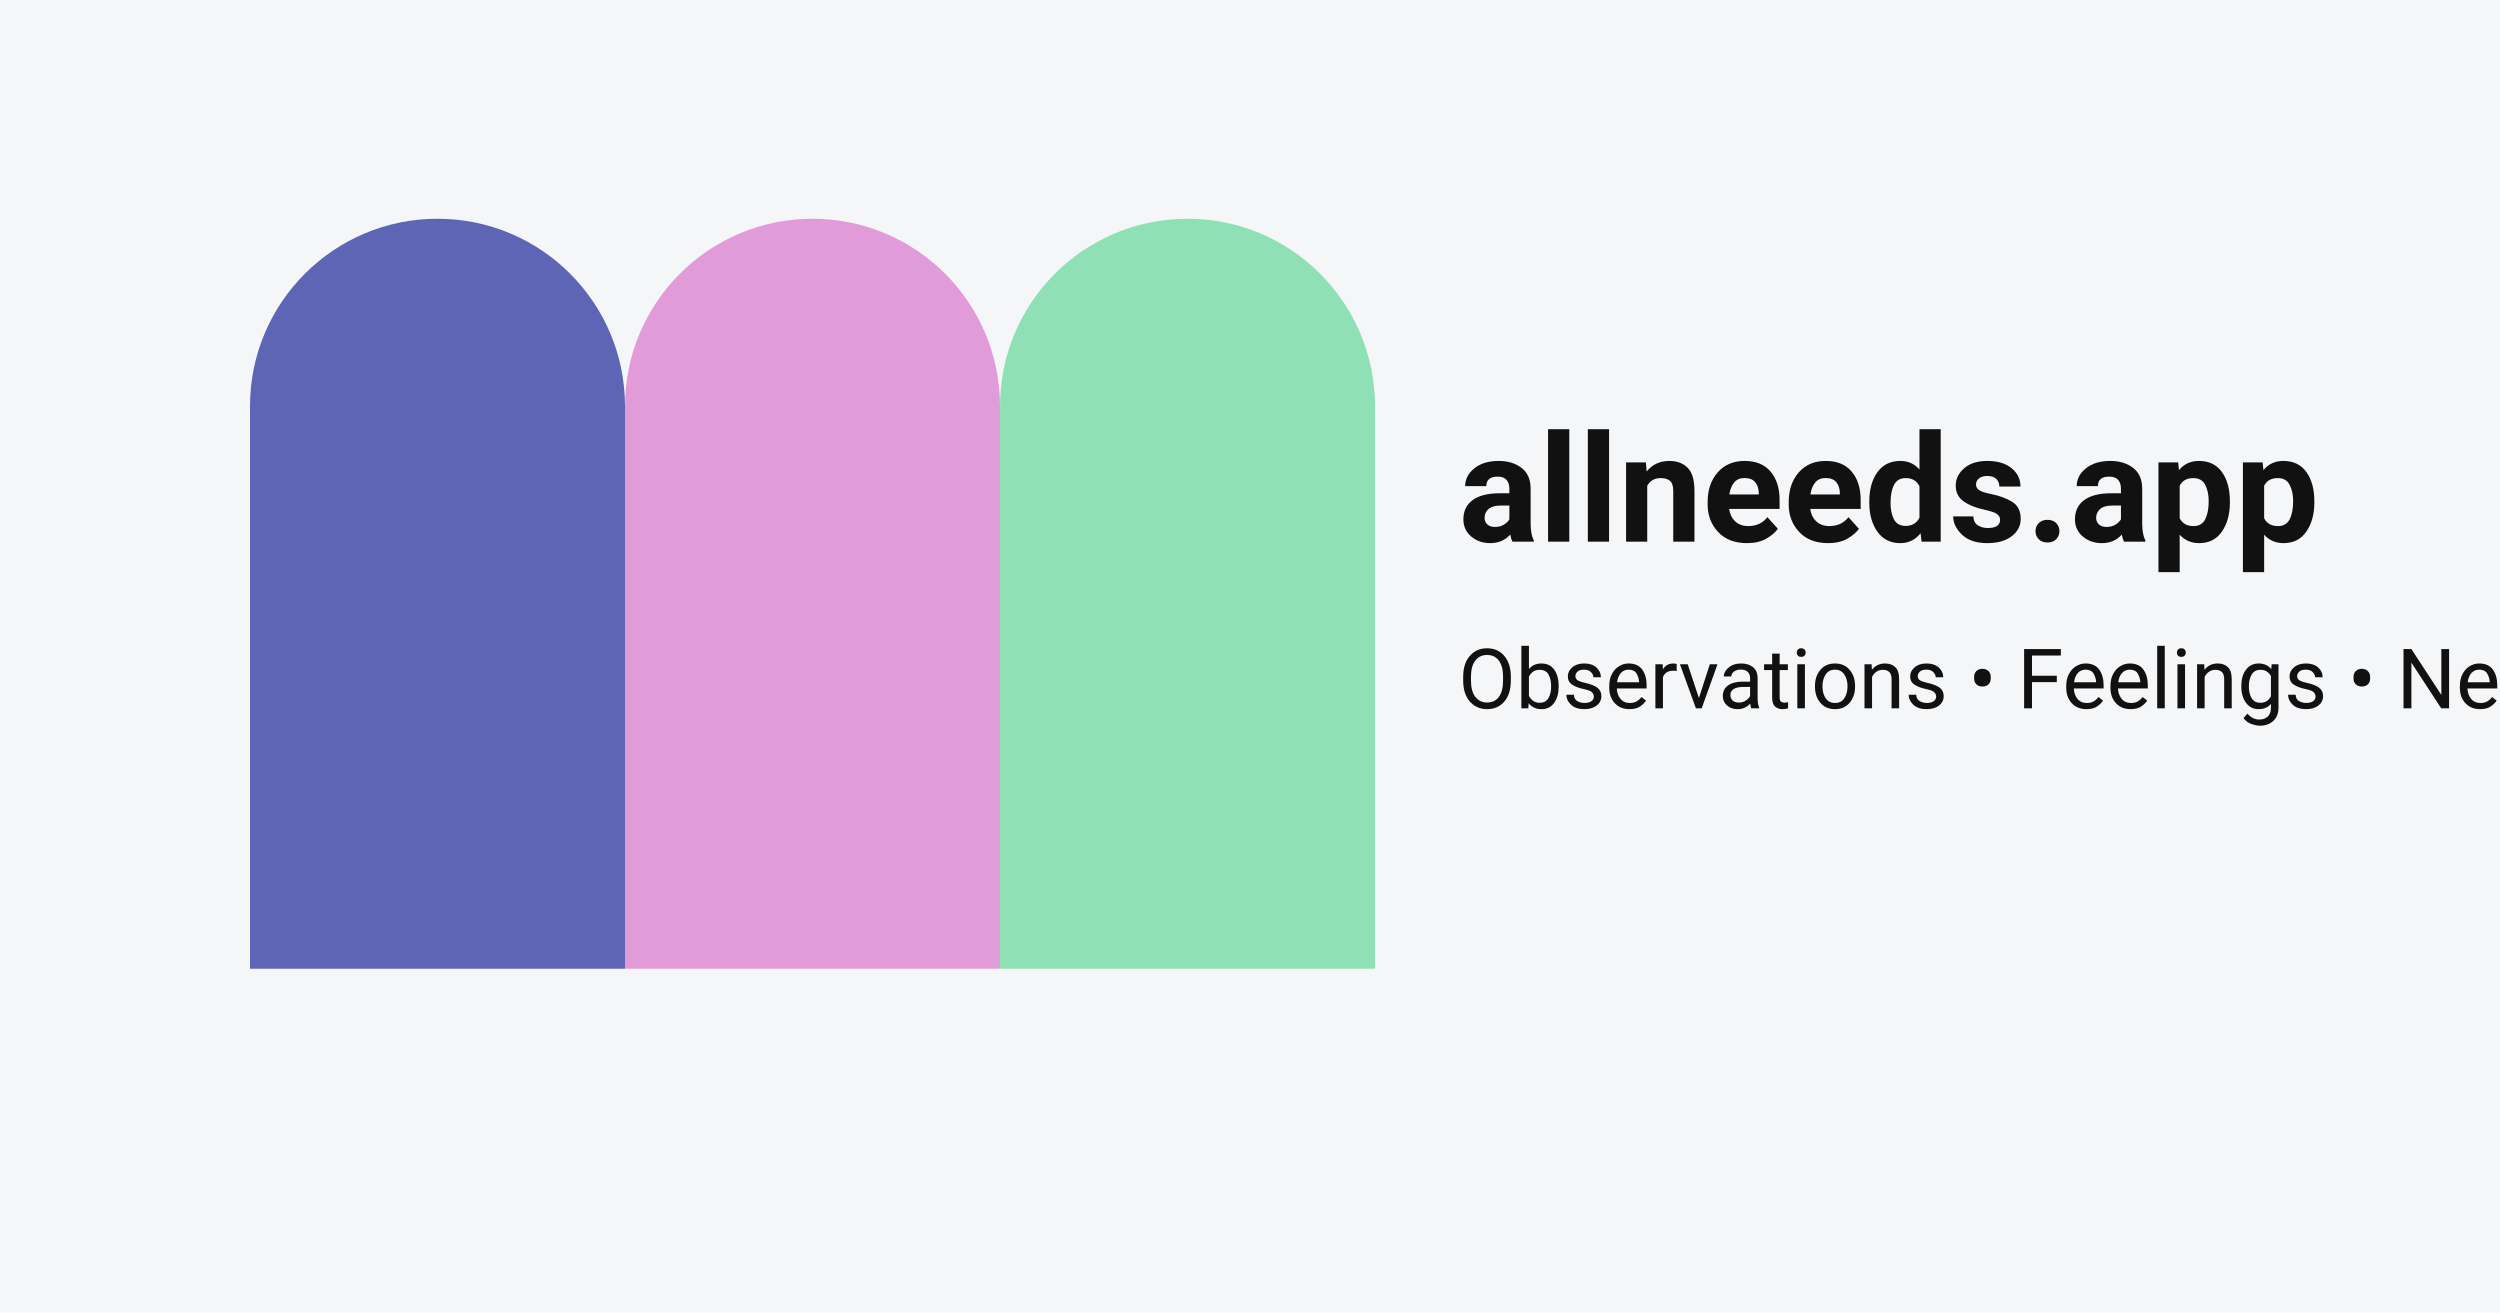
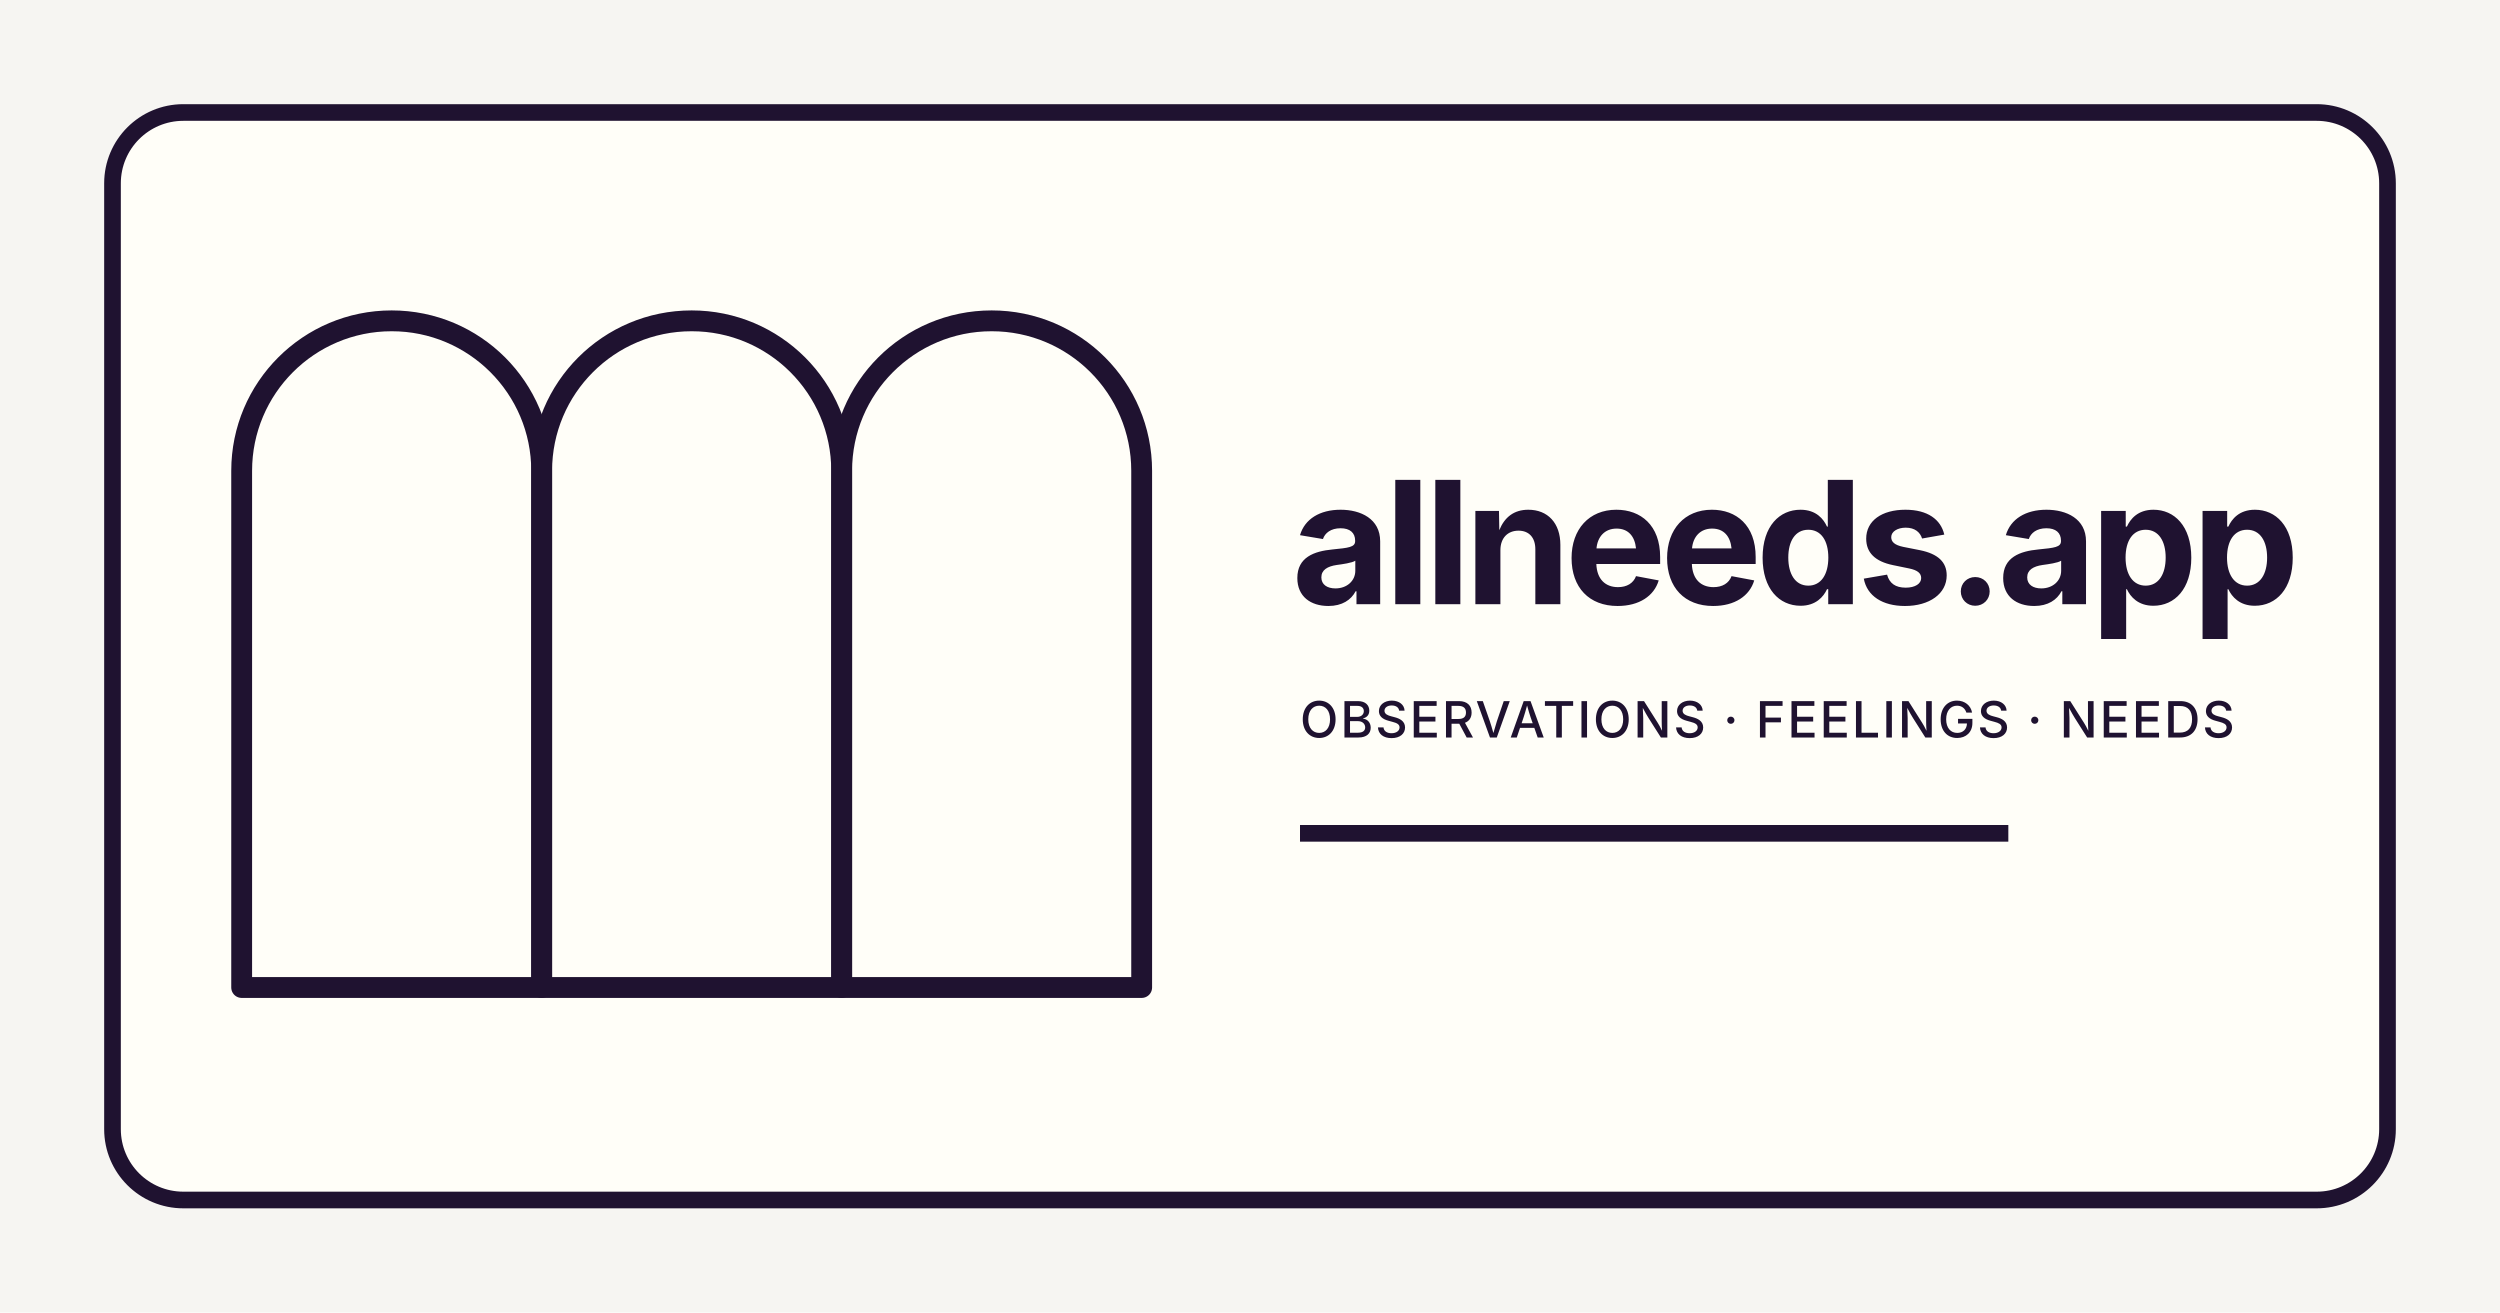
- <svg xmlns="http://www.w3.org/2000/svg" width="1200" height="630" viewBox="0 0 1200 630" role="img" aria-label="allneeds.app social card">
-   <rect width="1200" height="630" fill="#F5F6F8" />
-   <g transform="translate(120,105)">
-     <path d="M0,360 V90 A90,90 0 0 1 180,90 V360 Z" fill="#5f65b5" />
-     <path d="M180,360 V90 A90,90 0 0 1 360,90 V360 Z" fill="#e19bd9" />
-     <path d="M360,360 V90 A90,90 0 0 1 540,90 V360 Z" fill="#8fe1b5" />
+ <svg xmlns="http://www.w3.org/2000/svg" width="1200" height="630" viewBox="0 0 1200 630" role="img" aria-labelledby="title desc">
+   <rect width="1200" height="630" fill="#F6F5F2" />
+   <rect x="54" y="54" width="1092" height="522" rx="34" fill="#FFFEF8" stroke="#1F1230" stroke-width="8" />
+   <g transform="translate(116 154)" fill="none" stroke="#1F1230" stroke-width="10" stroke-linejoin="round">
+     <path d="M0 320V72a72 72 0 0 1 144 0v248Z" />
+     <path d="M144 320V72a72 72 0 0 1 144 0v248Z" />
+     <path d="M288 320V72a72 72 0 0 1 144 0v248Z" />
  </g>
-   <g font-family="system-ui, -apple-system, Segoe UI, Roboto, Helvetica, Arial, sans-serif" fill="#111111">
-     <text x="700" y="260" font-size="72" font-weight="700" textLength="430" lengthAdjust="spacingAndGlyphs">
-       allneeds.app
-     </text>
-     <text x="700" y="340" font-size="40" font-weight="400" textLength="430" lengthAdjust="spacingAndGlyphs">
-       Observations • Feelings • Needs
-     </text>
+   <g fill="#1F1230" font-family="system-ui,-apple-system,BlinkMacSystemFont,'Segoe UI',sans-serif">
+     <text x="620" y="290" font-size="82" font-weight="720" letter-spacing="-3">allneeds.app</text>
+     <text x="624" y="354" font-size="24" font-weight="540" letter-spacing="1">OBSERVATIONS · FEELINGS · NEEDS</text>
  </g>
+   <path d="M624 400h340" stroke="#1F1230" stroke-width="8" />
</svg>
